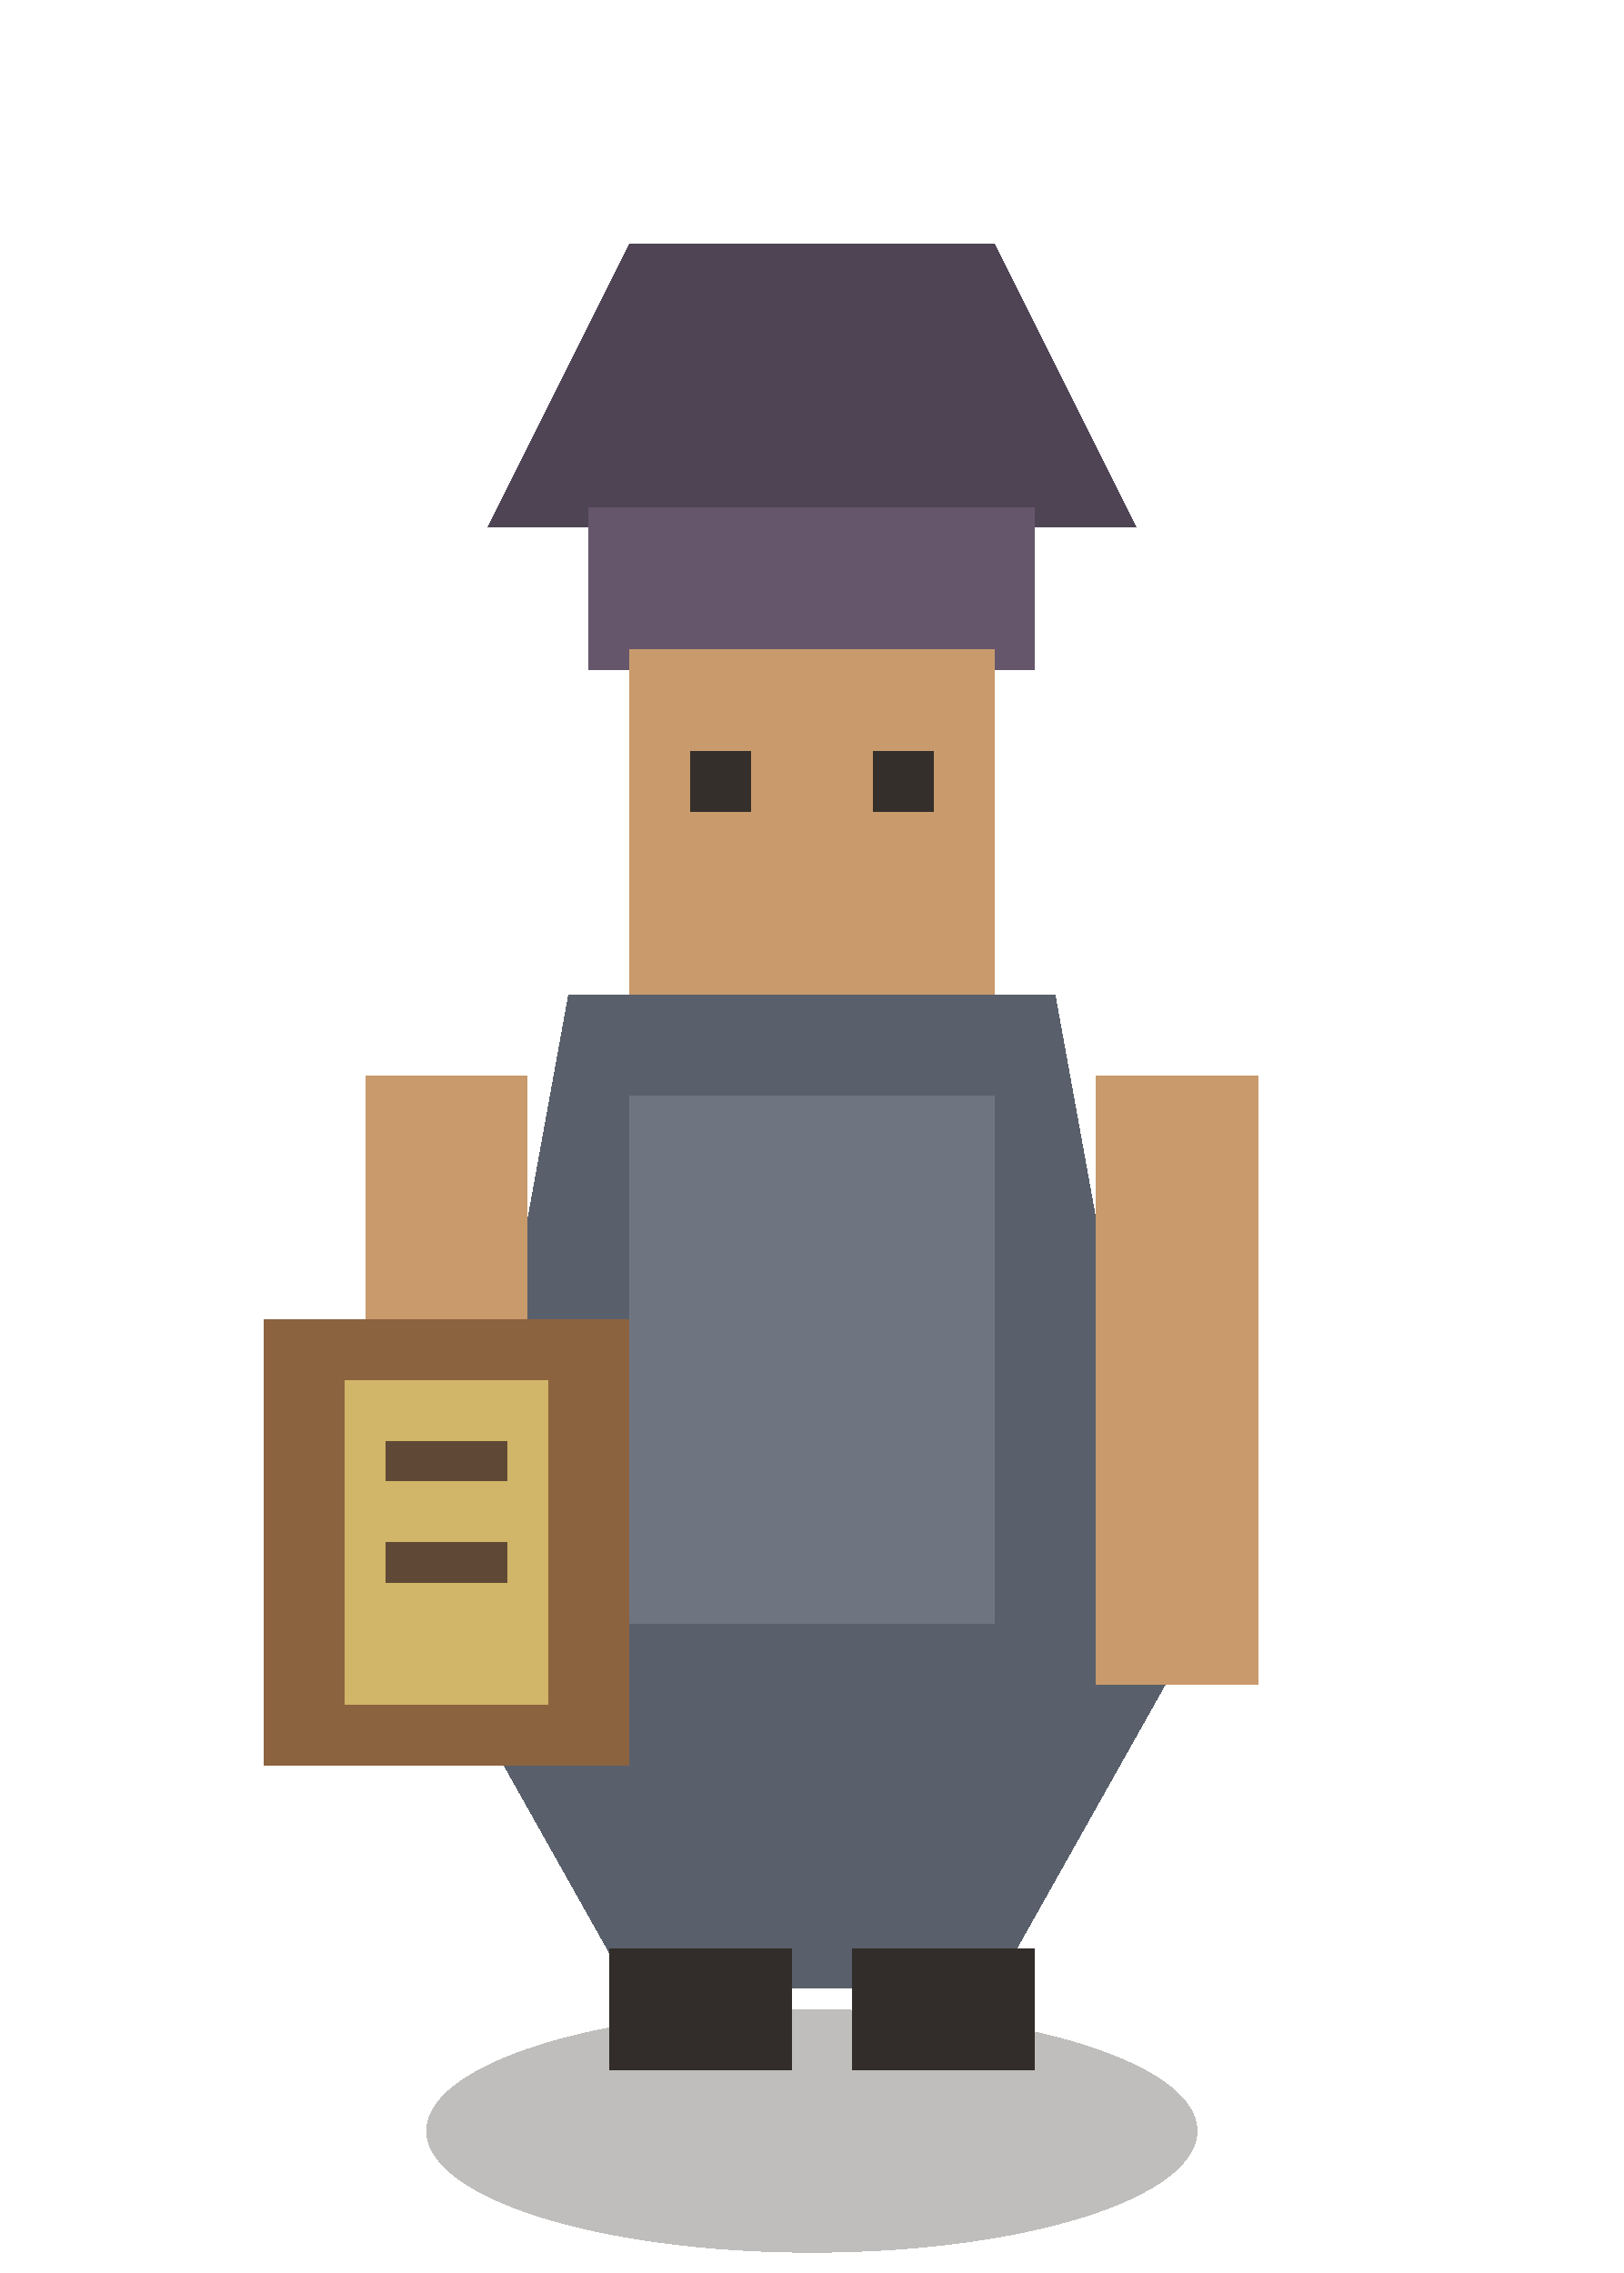
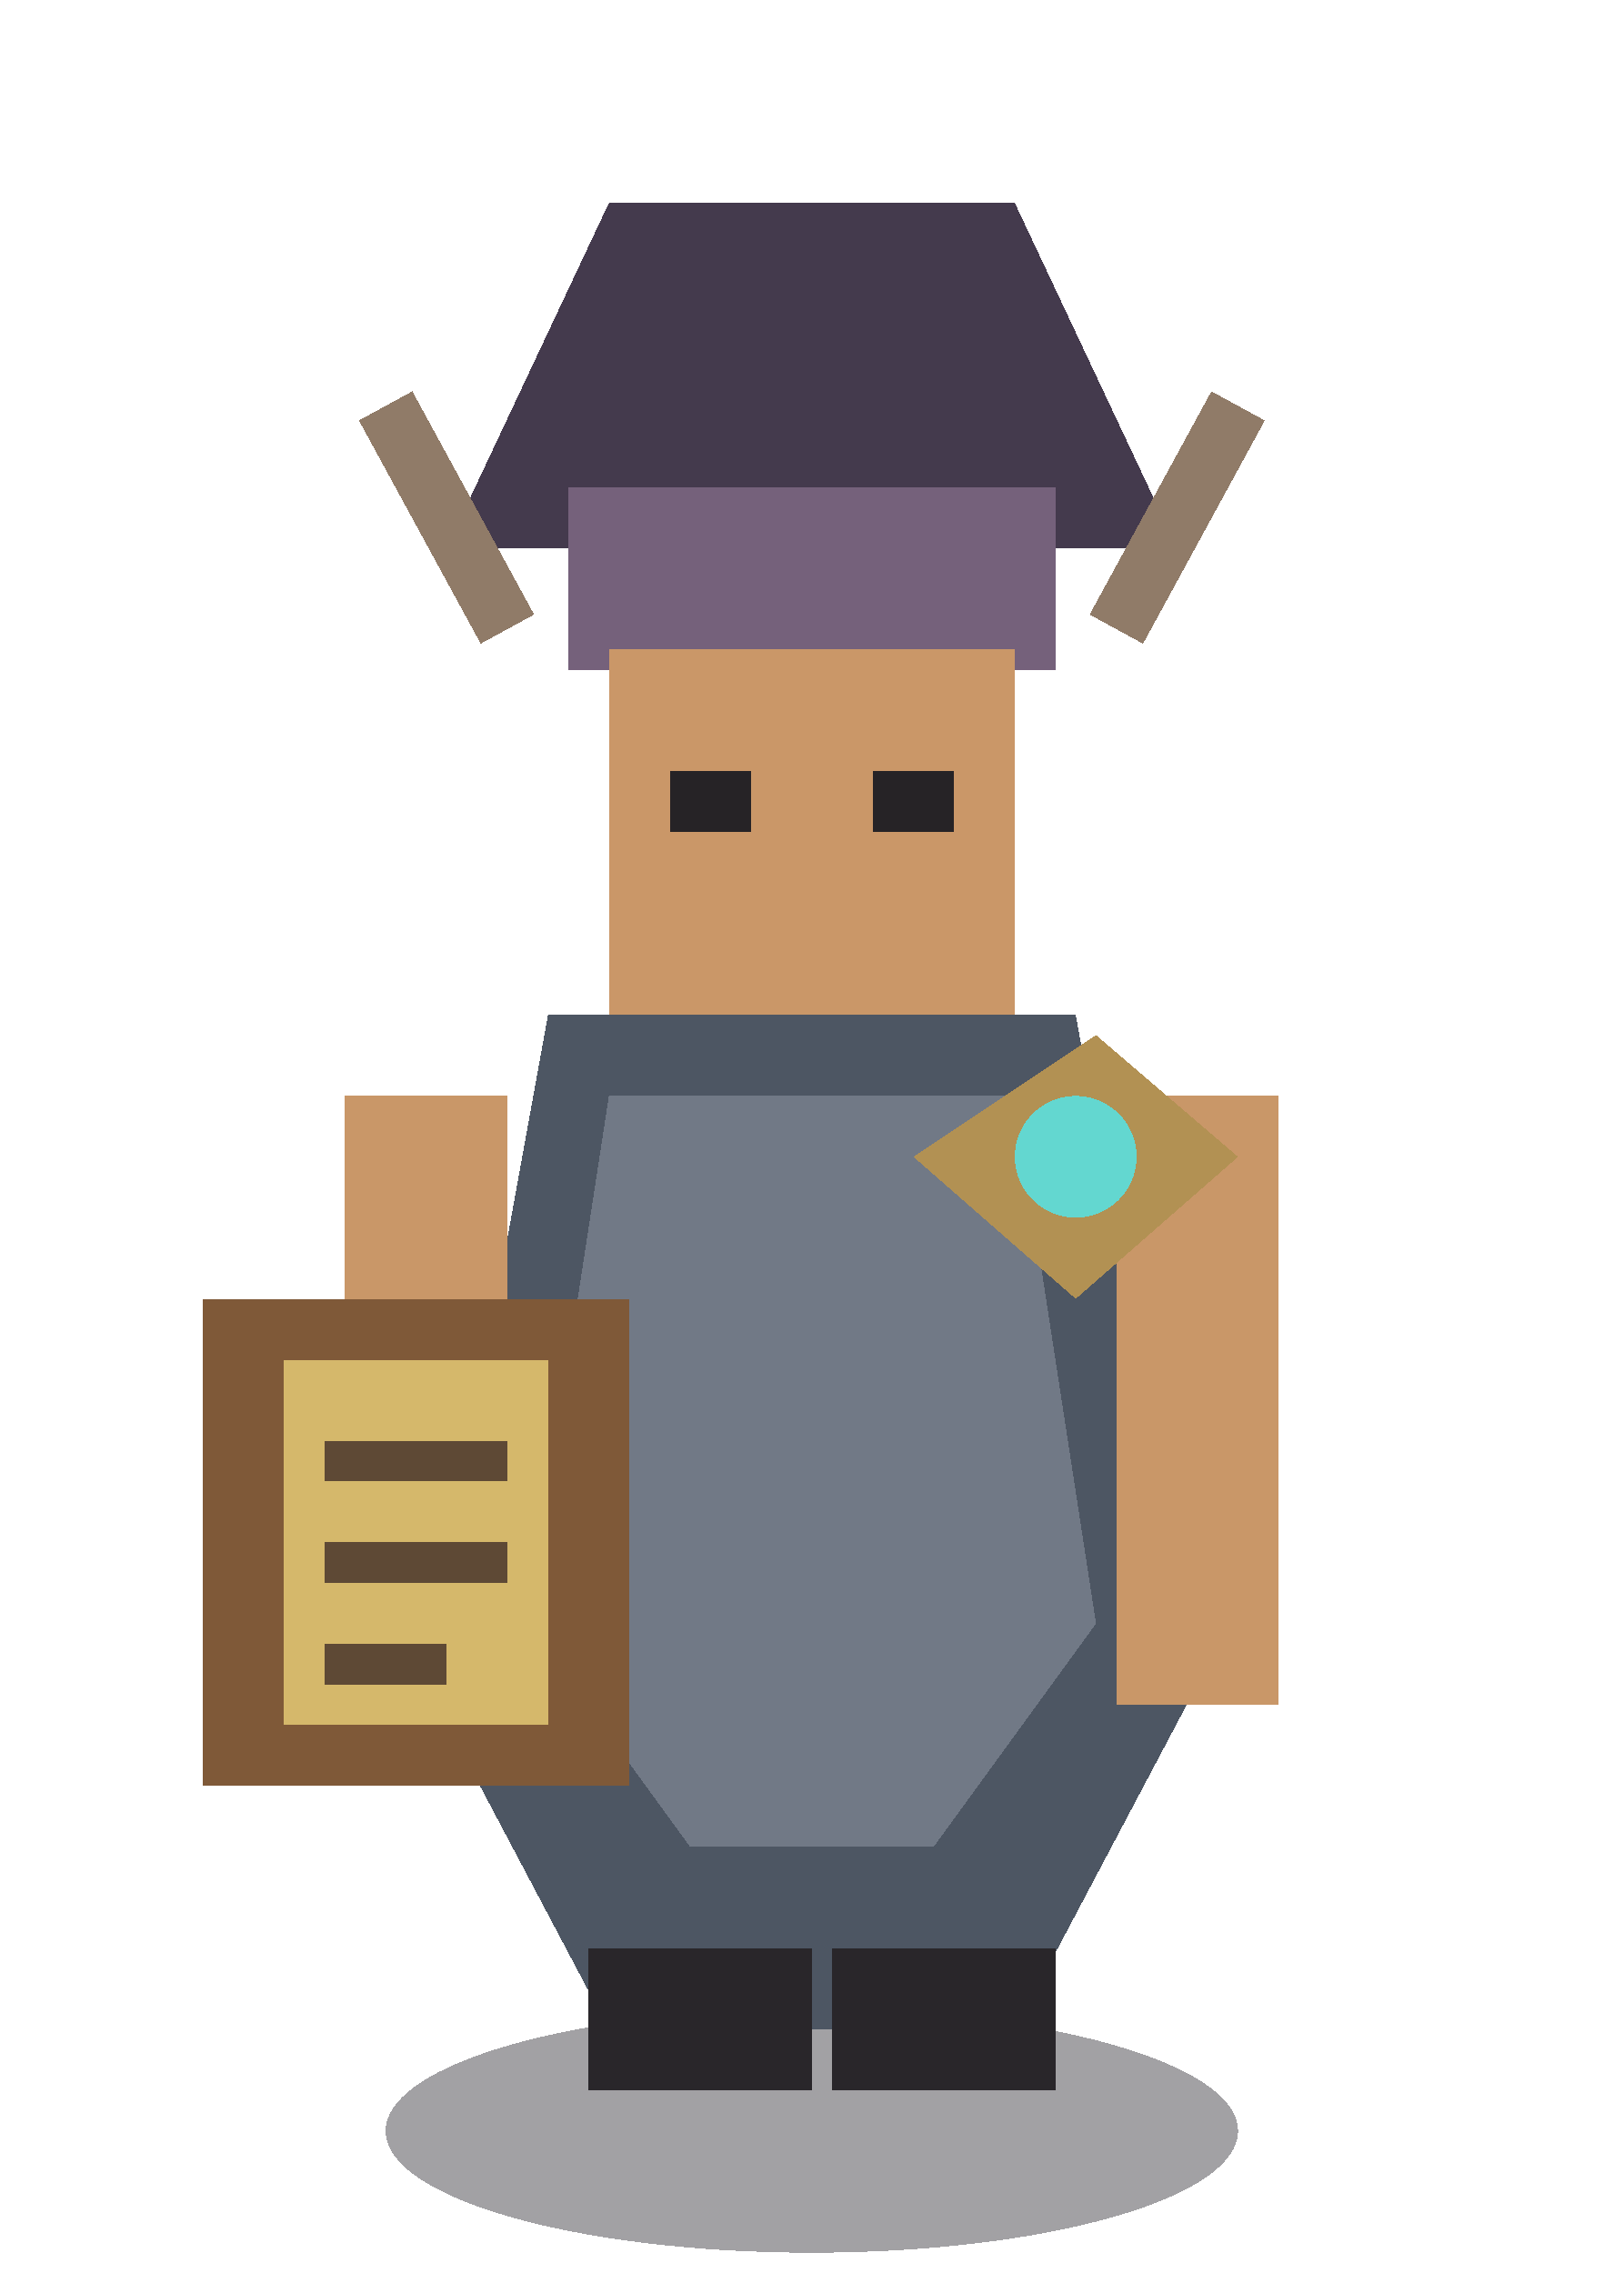
<svg xmlns="http://www.w3.org/2000/svg" width="80" height="112" viewBox="0 0 80 112" shape-rendering="crispEdges">
-   <ellipse cx="40" cy="105" rx="19" ry="6" fill="#29251f" opacity=".3" />
-   <path d="M24 26L31 12H49L56 26Z" fill="#4e4454" />
-   <rect x="29" y="25" width="22" height="8" fill="#66566c" />
-   <rect x="31" y="32" width="18" height="17" fill="#c99a6c" />
-   <rect x="34" y="37" width="3" height="3" fill="#352f2b" />
-   <rect x="43" y="37" width="3" height="3" fill="#352f2b" />
-   <path d="M28 49H52L58 82L49 98H31L22 82Z" fill="#59606b" />
-   <rect x="31" y="54" width="18" height="26" fill="#6e7580" />
-   <rect x="18" y="53" width="8" height="30" fill="#c99a6c" />
-   <rect x="54" y="53" width="8" height="30" fill="#c99a6c" />
-   <rect x="30" y="96" width="9" height="6" fill="#322d2a" />
-   <rect x="42" y="96" width="9" height="6" fill="#322d2a" />
-   <rect x="13" y="65" width="18" height="22" fill="#8c633f" />
-   <rect x="17" y="68" width="10" height="16" fill="#d1b568" />
-   <path d="M19 72H25M19 77H25" stroke="#5f4936" stroke-width="2" />
+   <ellipse cx="40" cy="105" rx="21" ry="6" fill="#17151b" opacity=".4" />
+   <path d="M22 27L30 10H50L58 27Z" fill="#443a4d" />
+   <rect x="28" y="24" width="24" height="9" fill="#75617b" />
+   <rect x="30" y="32" width="20" height="19" fill="#ca9768" />
+   <rect x="33" y="38" width="4" height="3" fill="#262326" />
+   <rect x="43" y="38" width="4" height="3" fill="#262326" />
+   <path d="M27 50H53L59 83L50 100H30L21 83Z" fill="#4d5663" />
+   <path d="M30 54H50L54 80L46 91H34L26 80Z" fill="#717986" />
+   <rect x="17" y="54" width="8" height="30" fill="#c99768" />
+   <rect x="55" y="54" width="8" height="30" fill="#c99768" />
+   <rect x="29" y="96" width="11" height="7" fill="#29262a" />
+   <rect x="41" y="96" width="11" height="7" fill="#29262a" />
+   <rect x="10" y="64" width="21" height="24" fill="#7f5938" />
+   <rect x="14" y="67" width="13" height="18" fill="#d5b86b" />
+   <path d="M16 72H25M16 77H25M16 82H22" stroke="#5e4935" stroke-width="2" />
+   <path d="M45 57L54 51L61 57L53 64Z" fill="#b29153" />
+   <circle cx="53" cy="57" r="3" fill="#63d7d0" />
+   <path d="M25 31L19 20M55 31L61 20" stroke="#907b68" stroke-width="3" />
</svg>
